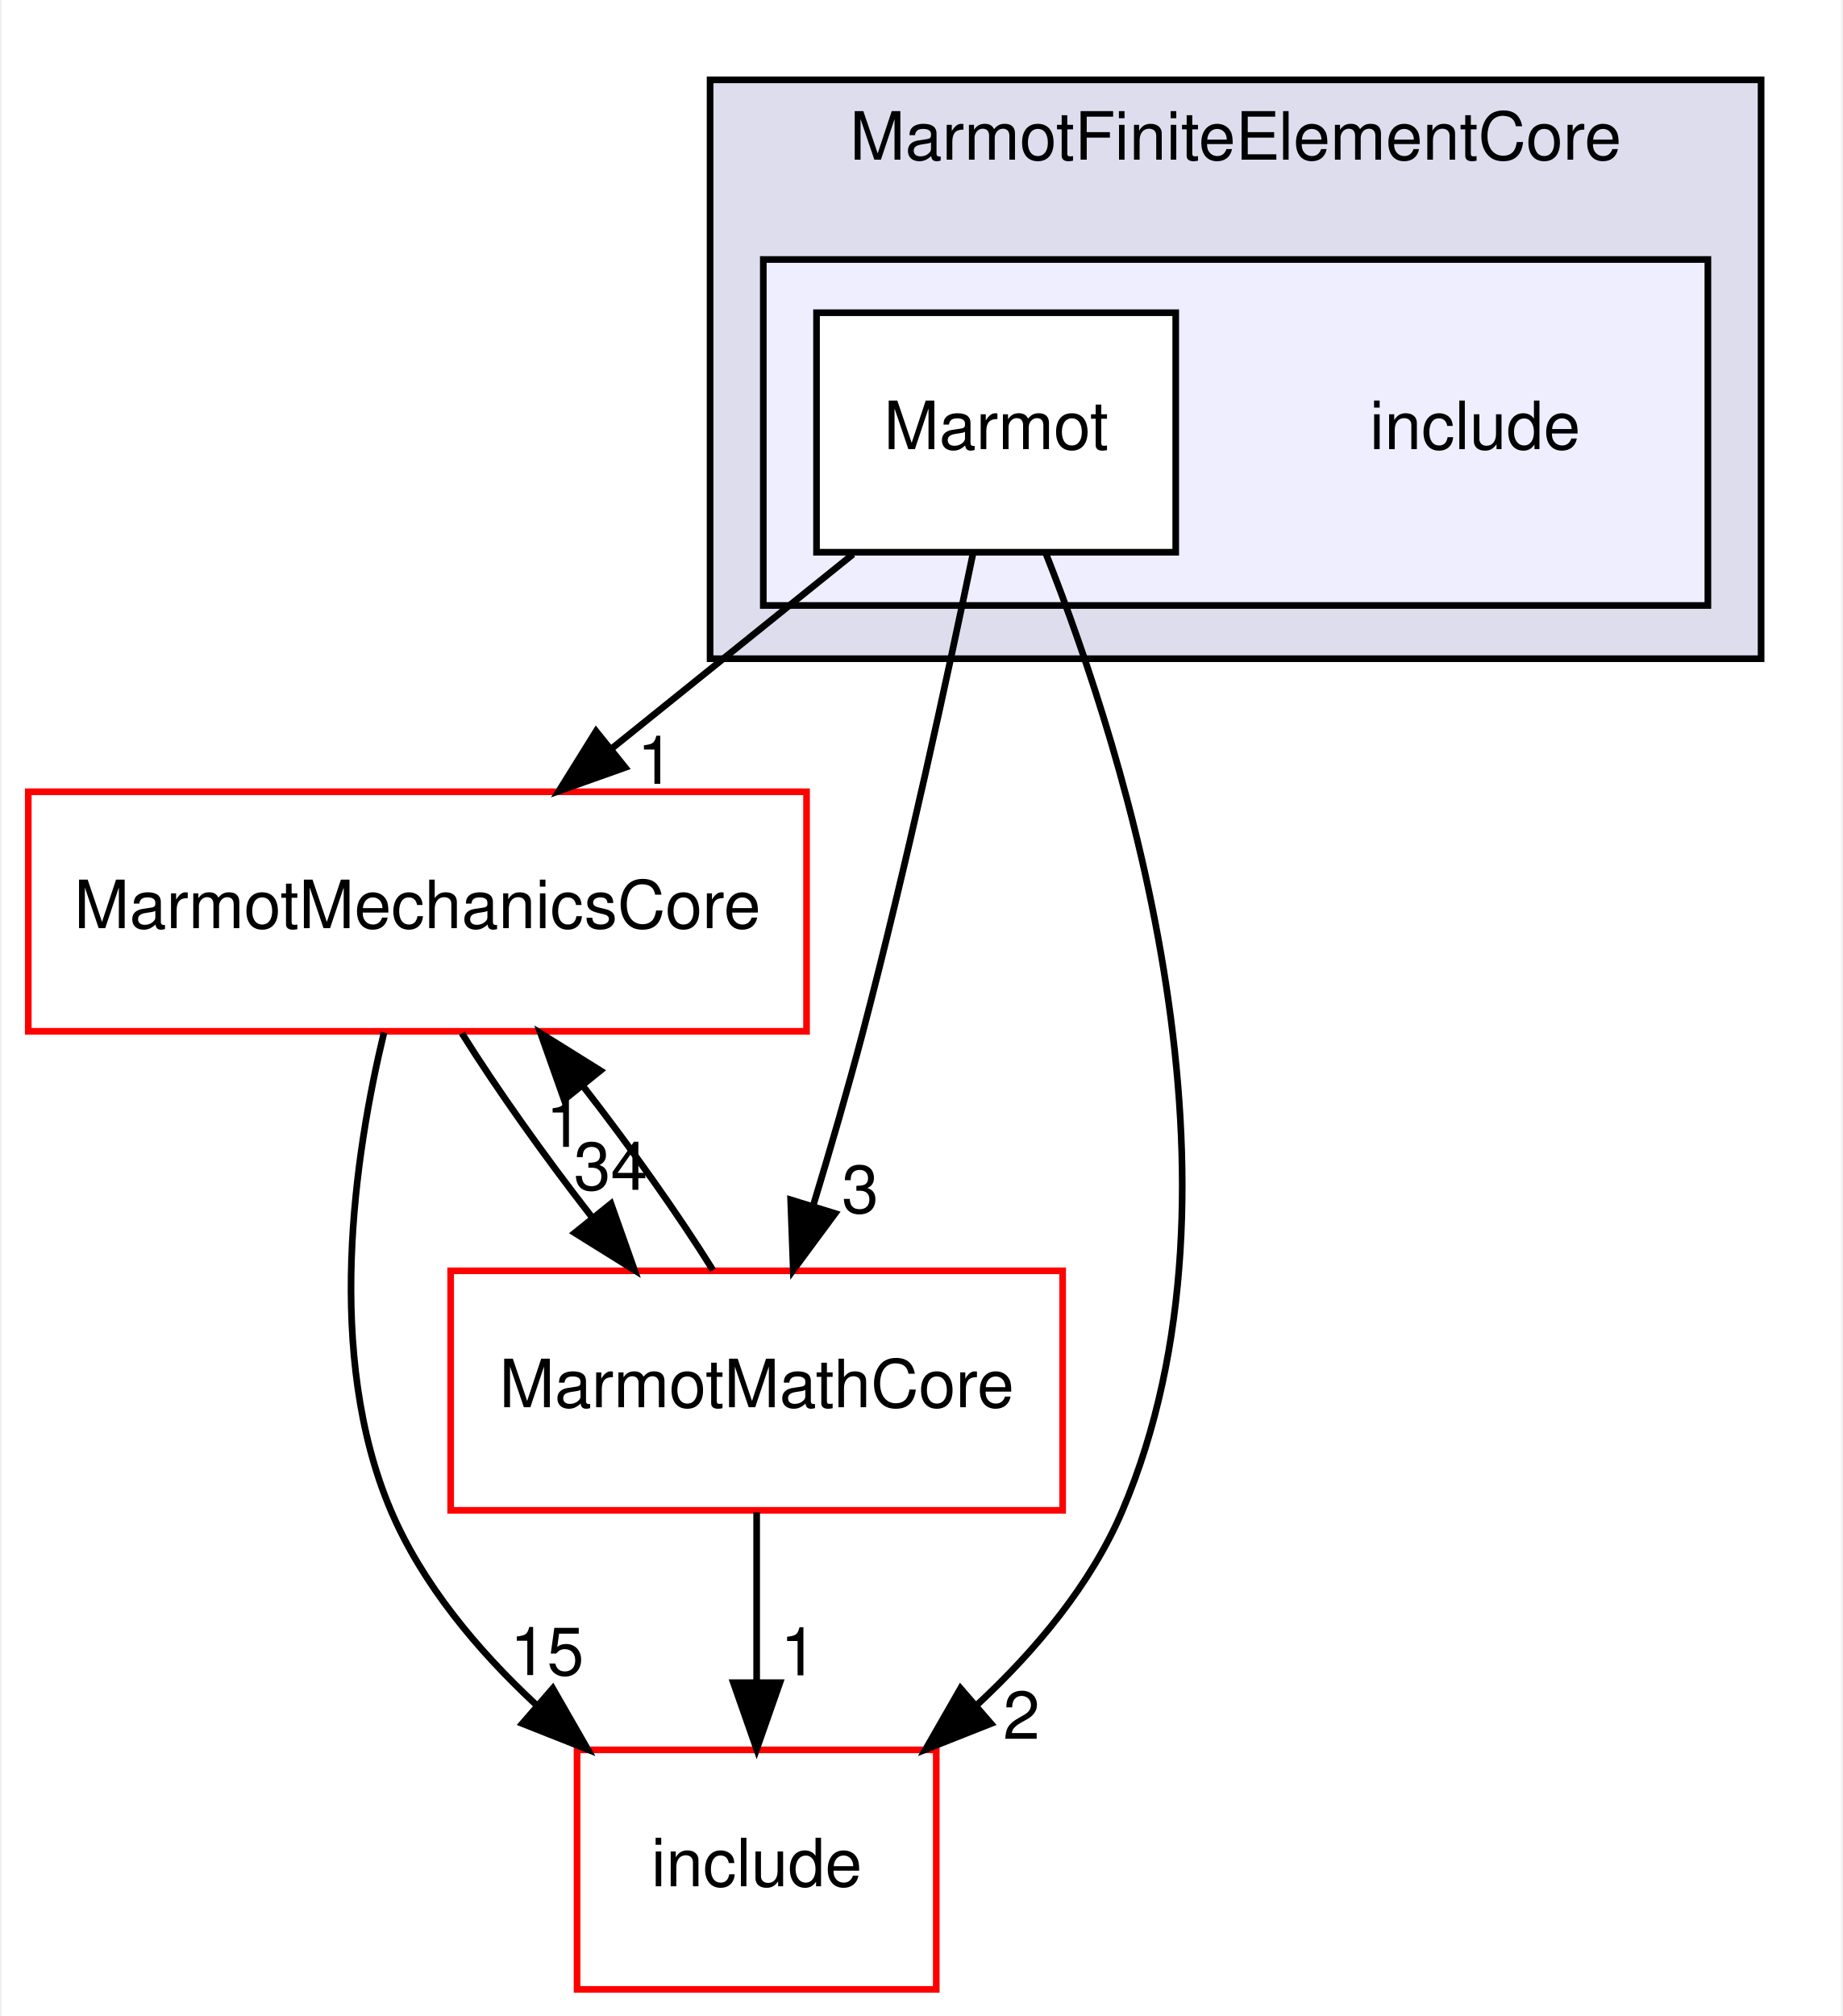
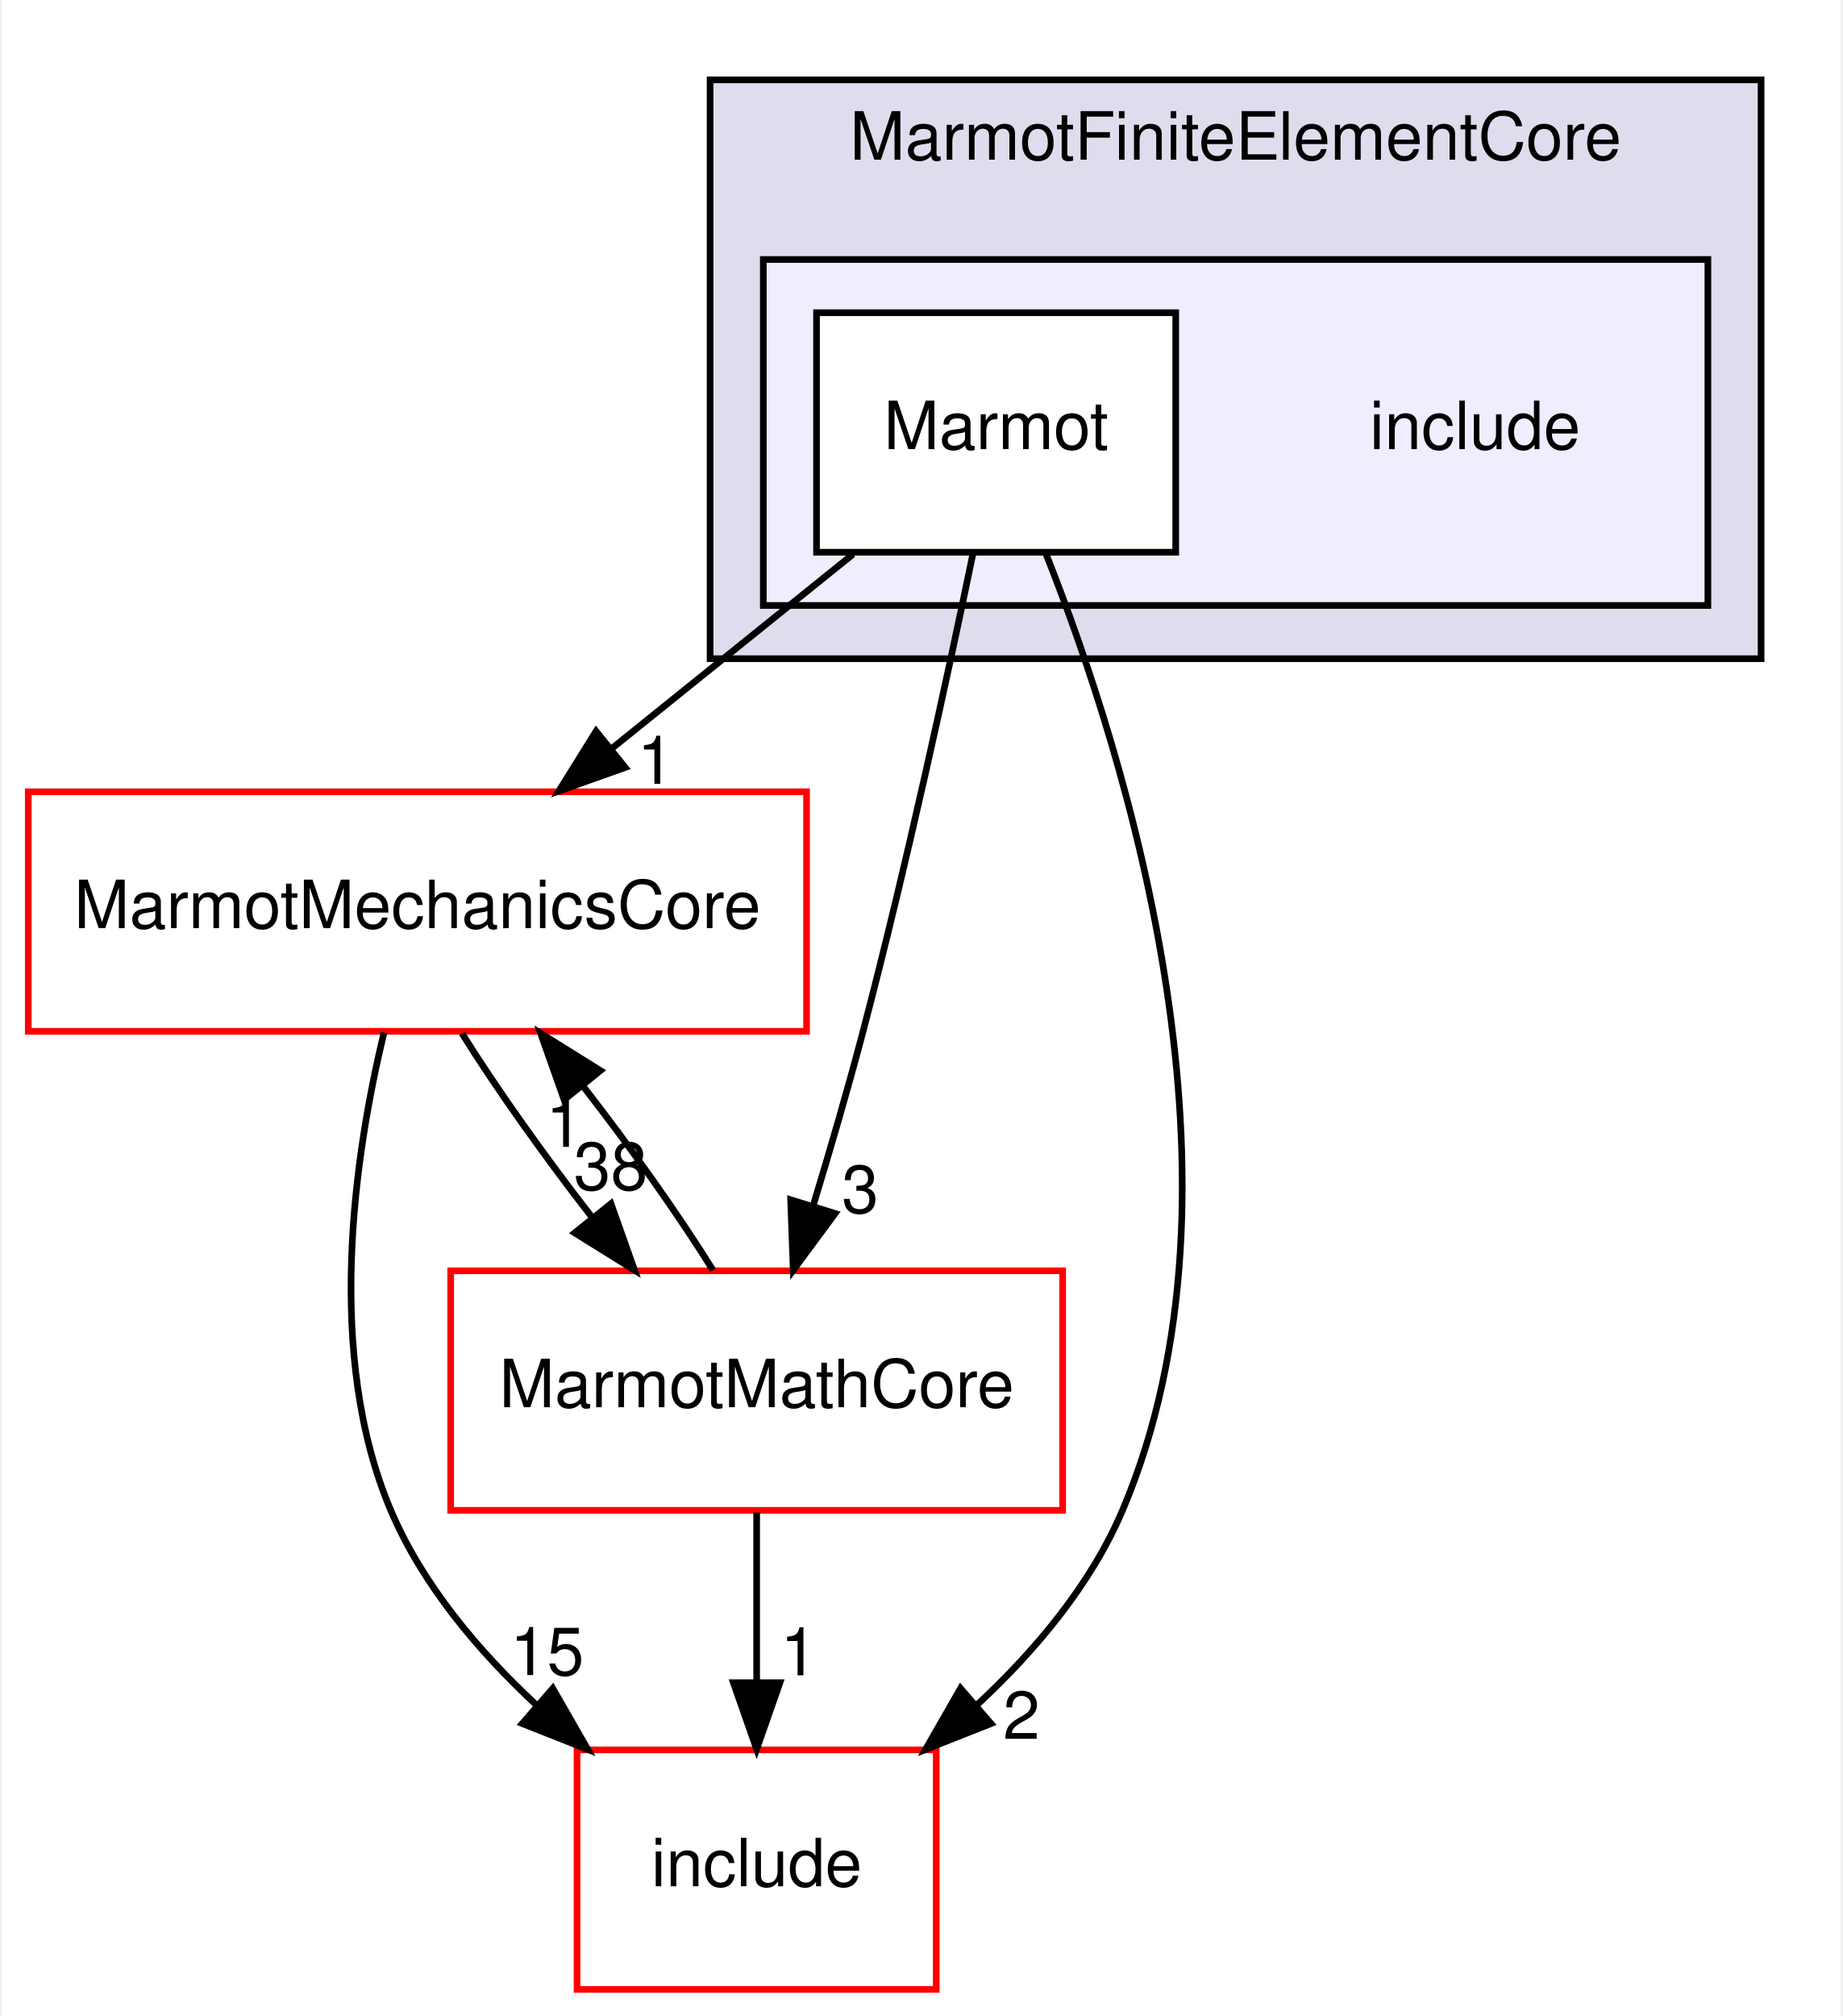
<svg xmlns="http://www.w3.org/2000/svg" xmlns:xlink="http://www.w3.org/1999/xlink" width="277pt" height="303pt" viewBox="0.00 0.00 276.50 303.00">
  <g id="graph0" class="graph" transform="scale(1 1) rotate(0) translate(4 299)">
    <polygon fill="white" stroke="transparent" points="-4,4 -4,-299 272.5,-299 272.5,4 -4,4" />
    <g id="clust1" class="cluster">
      <g id="a_clust1">
        <a xlink:href="dir_a6282ced73efdb7b36cfc8bdf7a60b20.html" target="_top" xlink:title="MarmotFiniteElementCore">
          <polygon fill="#ddddee" stroke="black" points="102.5,-200 102.5,-287 260.5,-287 260.5,-200 102.5,-200" />
          <text text-anchor="middle" x="181.5" y="-275" font-family="Helvetica,sans-Serif" font-size="10.00">MarmotFiniteElementCore</text>
        </a>
      </g>
    </g>
    <g id="clust2" class="cluster">
      <g id="a_clust2">
        <a xlink:href="dir_7a1ab5031ed028ea4c059c711d14cf0d.html" target="_top">
          <polygon fill="#eeeeff" stroke="black" points="110.5,-208 110.5,-260 252.5,-260 252.5,-208 110.5,-208" />
        </a>
      </g>
    </g>
    <g id="node1" class="node">
      <text text-anchor="middle" x="217.5" y="-231.5" font-family="Helvetica,sans-Serif" font-size="10.00">include</text>
    </g>
    <g id="node2" class="node">
      <g id="a_node2">
        <a xlink:href="dir_e6c99e61a88c6eeecbcab6235d9f46dc.html" target="_top" xlink:title="Marmot">
          <polygon fill="white" stroke="black" points="172.5,-252 118.5,-252 118.5,-216 172.5,-216 172.5,-252" />
          <text text-anchor="middle" x="145.5" y="-231.5" font-family="Helvetica,sans-Serif" font-size="10.00">Marmot</text>
        </a>
      </g>
    </g>
    <g id="node3" class="node">
      <g id="a_node3">
        <a xlink:href="dir_9969c29766c3ca5ea49aac3cac97384d.html" target="_top" xlink:title="MarmotMechanicsCore">
          <polygon fill="white" stroke="red" points="117,-180 0,-180 0,-144 117,-144 117,-180" />
          <text text-anchor="middle" x="58.5" y="-159.5" font-family="Helvetica,sans-Serif" font-size="10.00">MarmotMechanicsCore</text>
        </a>
      </g>
    </g>
    <g id="edge3" class="edge">
      <path fill="none" stroke="black" d="M123.99,-215.7C113.04,-206.88 99.55,-196.03 87.68,-186.47" />
      <polygon fill="black" stroke="black" points="89.74,-183.65 79.76,-180.1 85.36,-189.1 89.74,-183.65" />
      <g id="a_edge3-headlabel">
        <a xlink:href="dir_000008_000012.html" target="_top" xlink:title="1">
          <text text-anchor="middle" x="94.32" y="-181.19" font-family="Helvetica,sans-Serif" font-size="10.00">1</text>
        </a>
      </g>
    </g>
    <g id="node4" class="node">
      <g id="a_node4">
        <a xlink:href="dir_d44c64559bbebec7f509842c48db8b23.html" target="_top" xlink:title="include">
          <polygon fill="white" stroke="red" points="136.5,-36 82.5,-36 82.5,0 136.5,0 136.5,-36" />
          <text text-anchor="middle" x="109.5" y="-15.5" font-family="Helvetica,sans-Serif" font-size="10.00">include</text>
        </a>
      </g>
    </g>
    <g id="edge4" class="edge">
      <path fill="none" stroke="black" d="M153,-215.75C165.04,-185.38 185.31,-120.95 164.5,-72 159.77,-60.86 151.42,-50.93 142.63,-42.76" />
      <polygon fill="black" stroke="black" points="144.73,-39.95 134.88,-36.05 140.15,-45.24 144.73,-39.95" />
      <g id="a_edge4-headlabel">
        <a xlink:href="dir_000008_000002.html" target="_top" xlink:title="2">
          <text text-anchor="middle" x="149.31" y="-37.65" font-family="Helvetica,sans-Serif" font-size="10.00">2</text>
        </a>
      </g>
    </g>
    <g id="node5" class="node">
      <g id="a_node5">
        <a xlink:href="dir_39413a3592d49ba1372e049fbfe3e31f.html" target="_top" xlink:title="MarmotMathCore">
          <polygon fill="white" stroke="red" points="155.5,-108 63.5,-108 63.5,-72 155.5,-72 155.5,-108" />
          <text text-anchor="middle" x="109.5" y="-87.5" font-family="Helvetica,sans-Serif" font-size="10.00">MarmotMathCore</text>
        </a>
      </g>
    </g>
    <g id="edge5" class="edge">
      <path fill="none" stroke="black" d="M142.03,-215.85C138.3,-197.86 132.02,-168.81 125.5,-144 123.24,-135.41 120.53,-126.11 117.98,-117.74" />
      <polygon fill="black" stroke="black" points="121.3,-116.62 115,-108.1 114.61,-118.68 121.3,-116.62" />
      <g id="a_edge5-headlabel">
        <a xlink:href="dir_000008_000010.html" target="_top" xlink:title="3">
          <text text-anchor="middle" x="125.07" y="-116.71" font-family="Helvetica,sans-Serif" font-size="10.00">3</text>
        </a>
      </g>
    </g>
    <g id="edge1" class="edge">
      <path fill="none" stroke="black" d="M53.48,-143.82C49.01,-125.3 44.58,-95.34 54.5,-72 59.23,-60.86 67.58,-50.93 76.37,-42.76" />
      <polygon fill="black" stroke="black" points="78.85,-45.24 84.12,-36.05 74.27,-39.95 78.85,-45.24" />
      <g id="a_edge1-headlabel">
        <a xlink:href="dir_000012_000002.html" target="_top" xlink:title="15">
          <text text-anchor="middle" x="77.99" y="-47.24" font-family="Helvetica,sans-Serif" font-size="10.00">15</text>
        </a>
      </g>
    </g>
    <g id="edge2" class="edge">
      <path fill="none" stroke="black" d="M65.19,-143.7C70.39,-135.39 77.56,-125.28 84.68,-116.14" />
      <polygon fill="black" stroke="black" points="87.6,-118.09 91.14,-108.1 82.15,-113.7 87.6,-118.09" />
      <g id="a_edge2-headlabel">
-         <a xlink:href="dir_000012_000010.html" target="_top" xlink:title="34">
-           <text text-anchor="middle" x="87.56" y="-120.17" font-family="Helvetica,sans-Serif" font-size="10.00">34</text>
+         <a xlink:href="dir_000012_000010.html" target="_top" xlink:title="38">
+           <text text-anchor="middle" x="87.56" y="-120.17" font-family="Helvetica,sans-Serif" font-size="10.00">38</text>
        </a>
      </g>
    </g>
    <g id="edge6" class="edge">
      <path fill="none" stroke="black" d="M102.93,-108.1C97.77,-116.38 90.61,-126.49 83.49,-135.64" />
      <polygon fill="black" stroke="black" points="80.56,-133.71 77.02,-143.7 86.01,-138.09 80.56,-133.71" />
      <g id="a_edge6-headlabel">
        <a xlink:href="dir_000010_000012.html" target="_top" xlink:title="1">
          <text text-anchor="middle" x="80.59" y="-126.63" font-family="Helvetica,sans-Serif" font-size="10.00">1</text>
        </a>
      </g>
    </g>
    <g id="edge7" class="edge">
      <path fill="none" stroke="black" d="M109.5,-71.7C109.5,-63.98 109.5,-54.71 109.5,-46.11" />
      <polygon fill="black" stroke="black" points="113,-46.1 109.5,-36.1 106,-46.1 113,-46.1" />
      <g id="a_edge7-headlabel">
        <a xlink:href="dir_000010_000002.html" target="_top" xlink:title="1">
          <text text-anchor="middle" x="115.84" y="-47.2" font-family="Helvetica,sans-Serif" font-size="10.00">1</text>
        </a>
      </g>
    </g>
  </g>
</svg>
